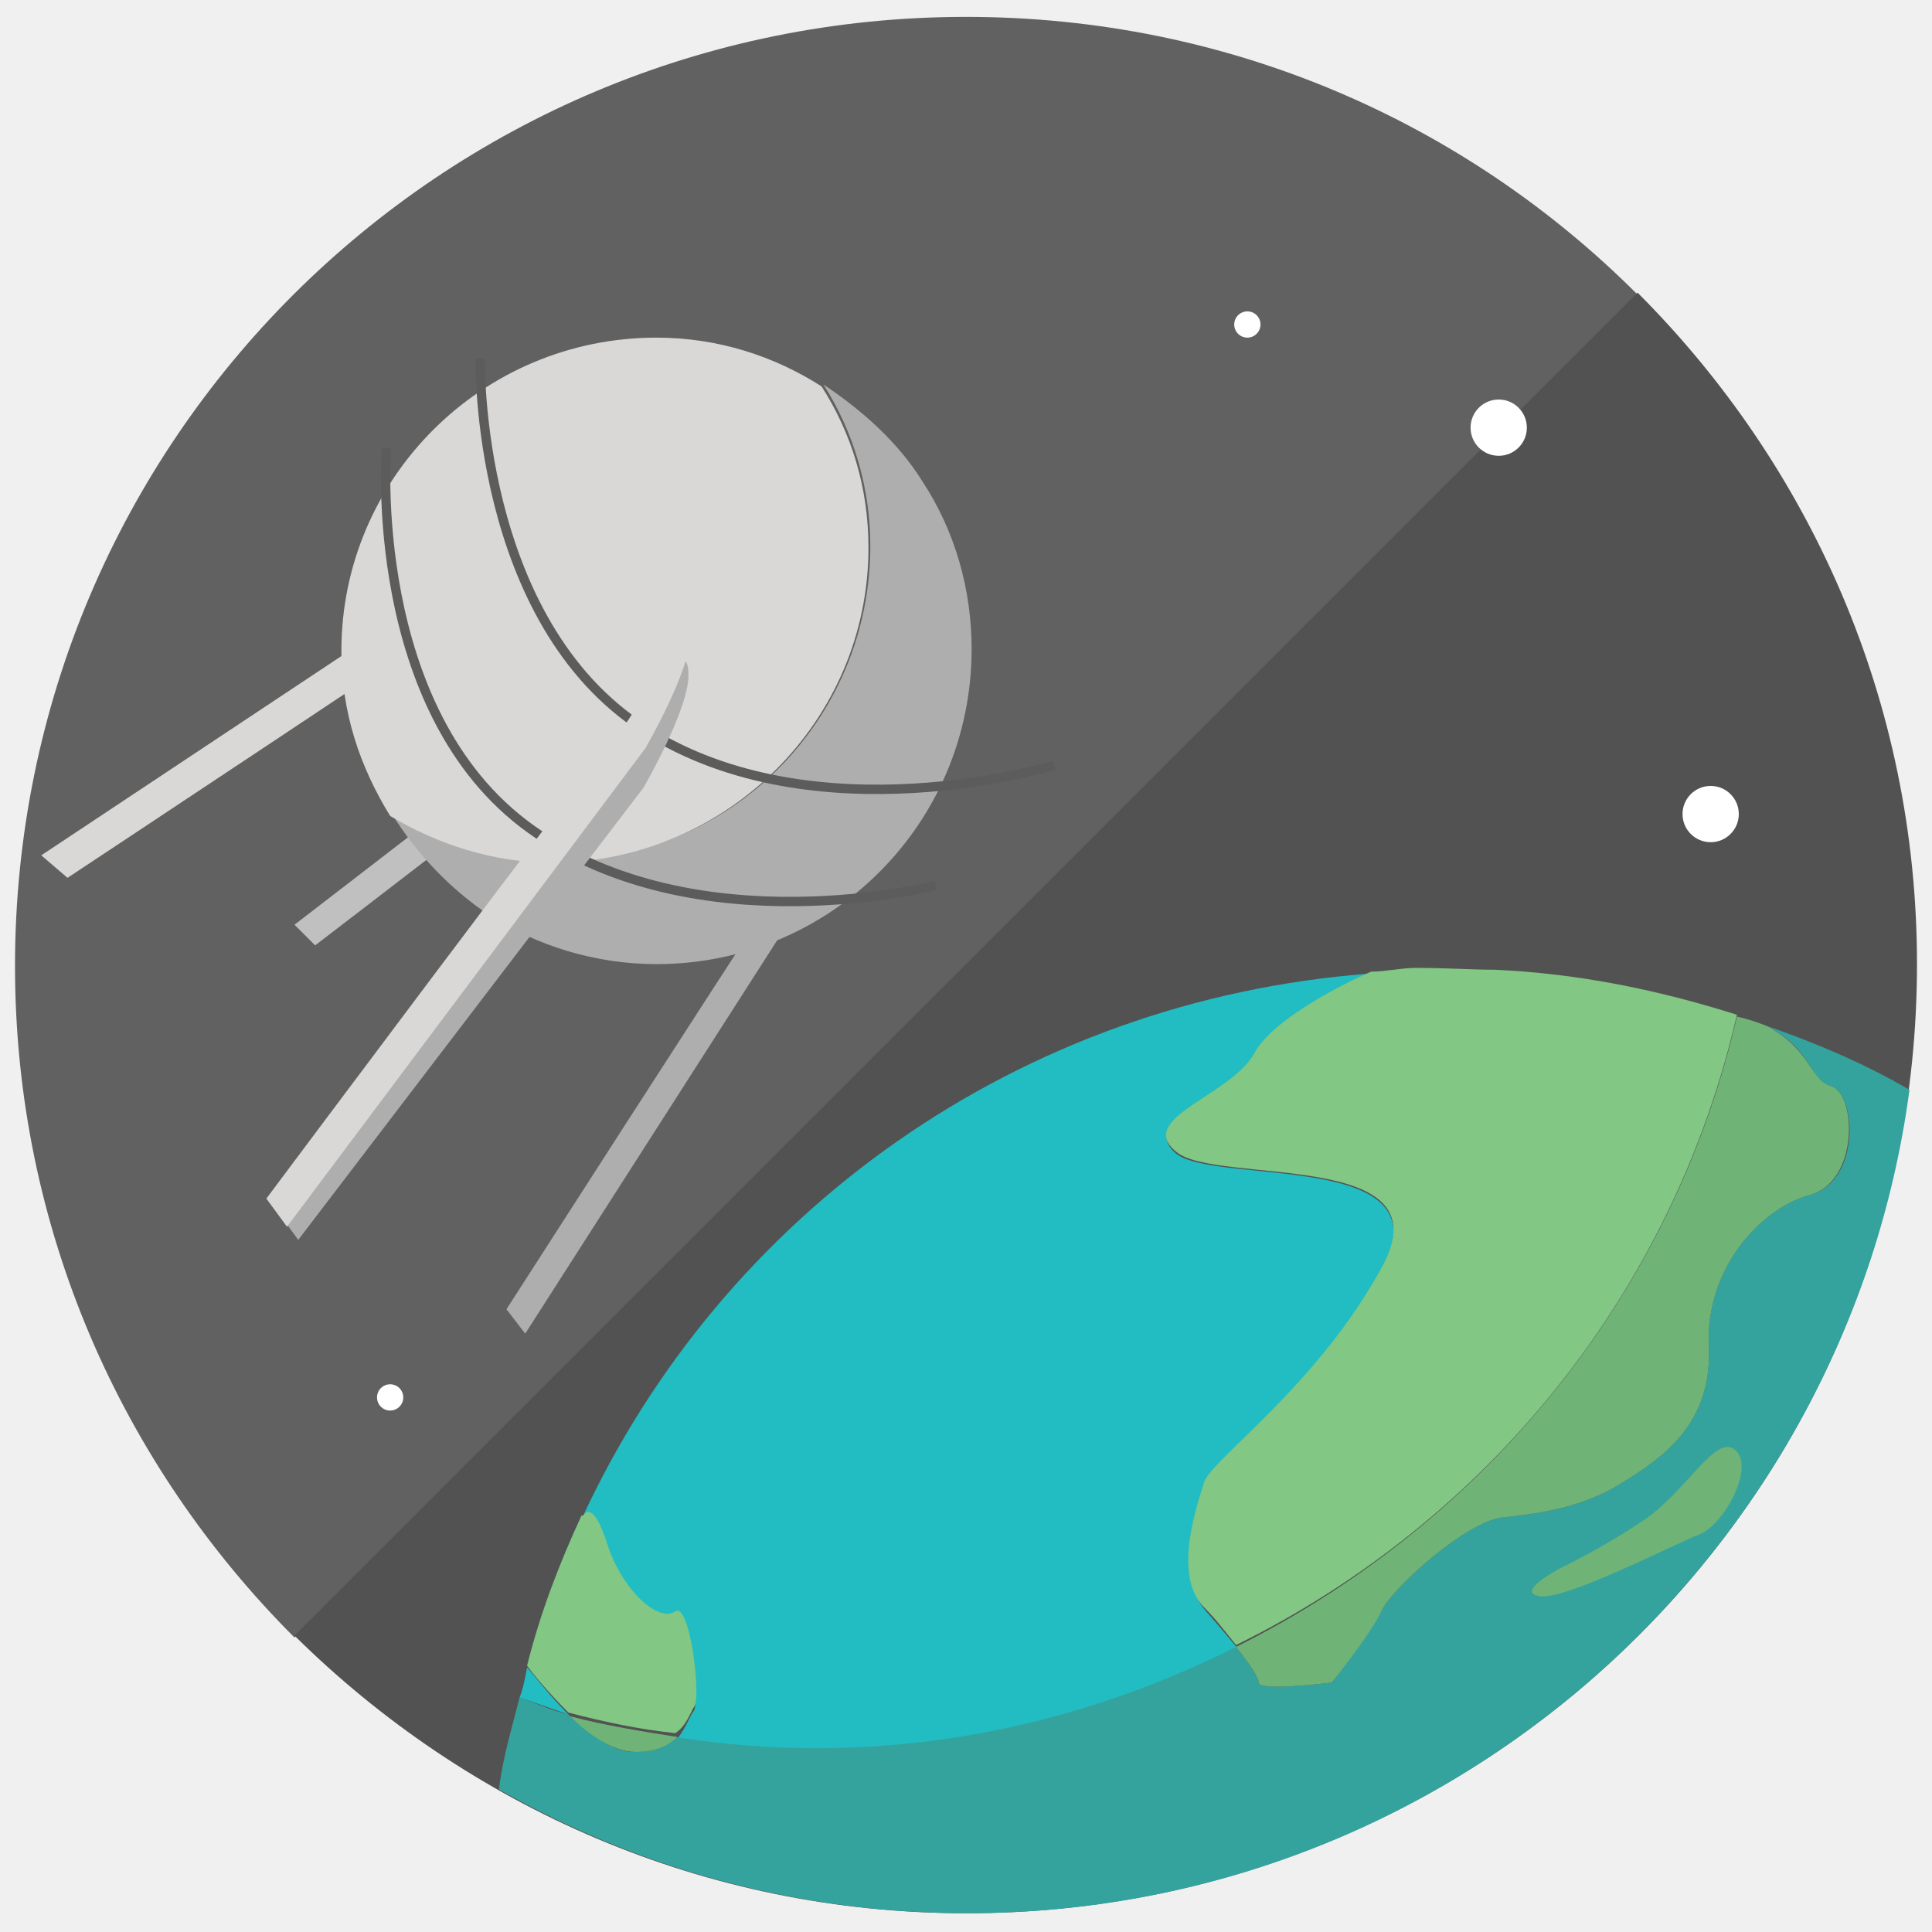
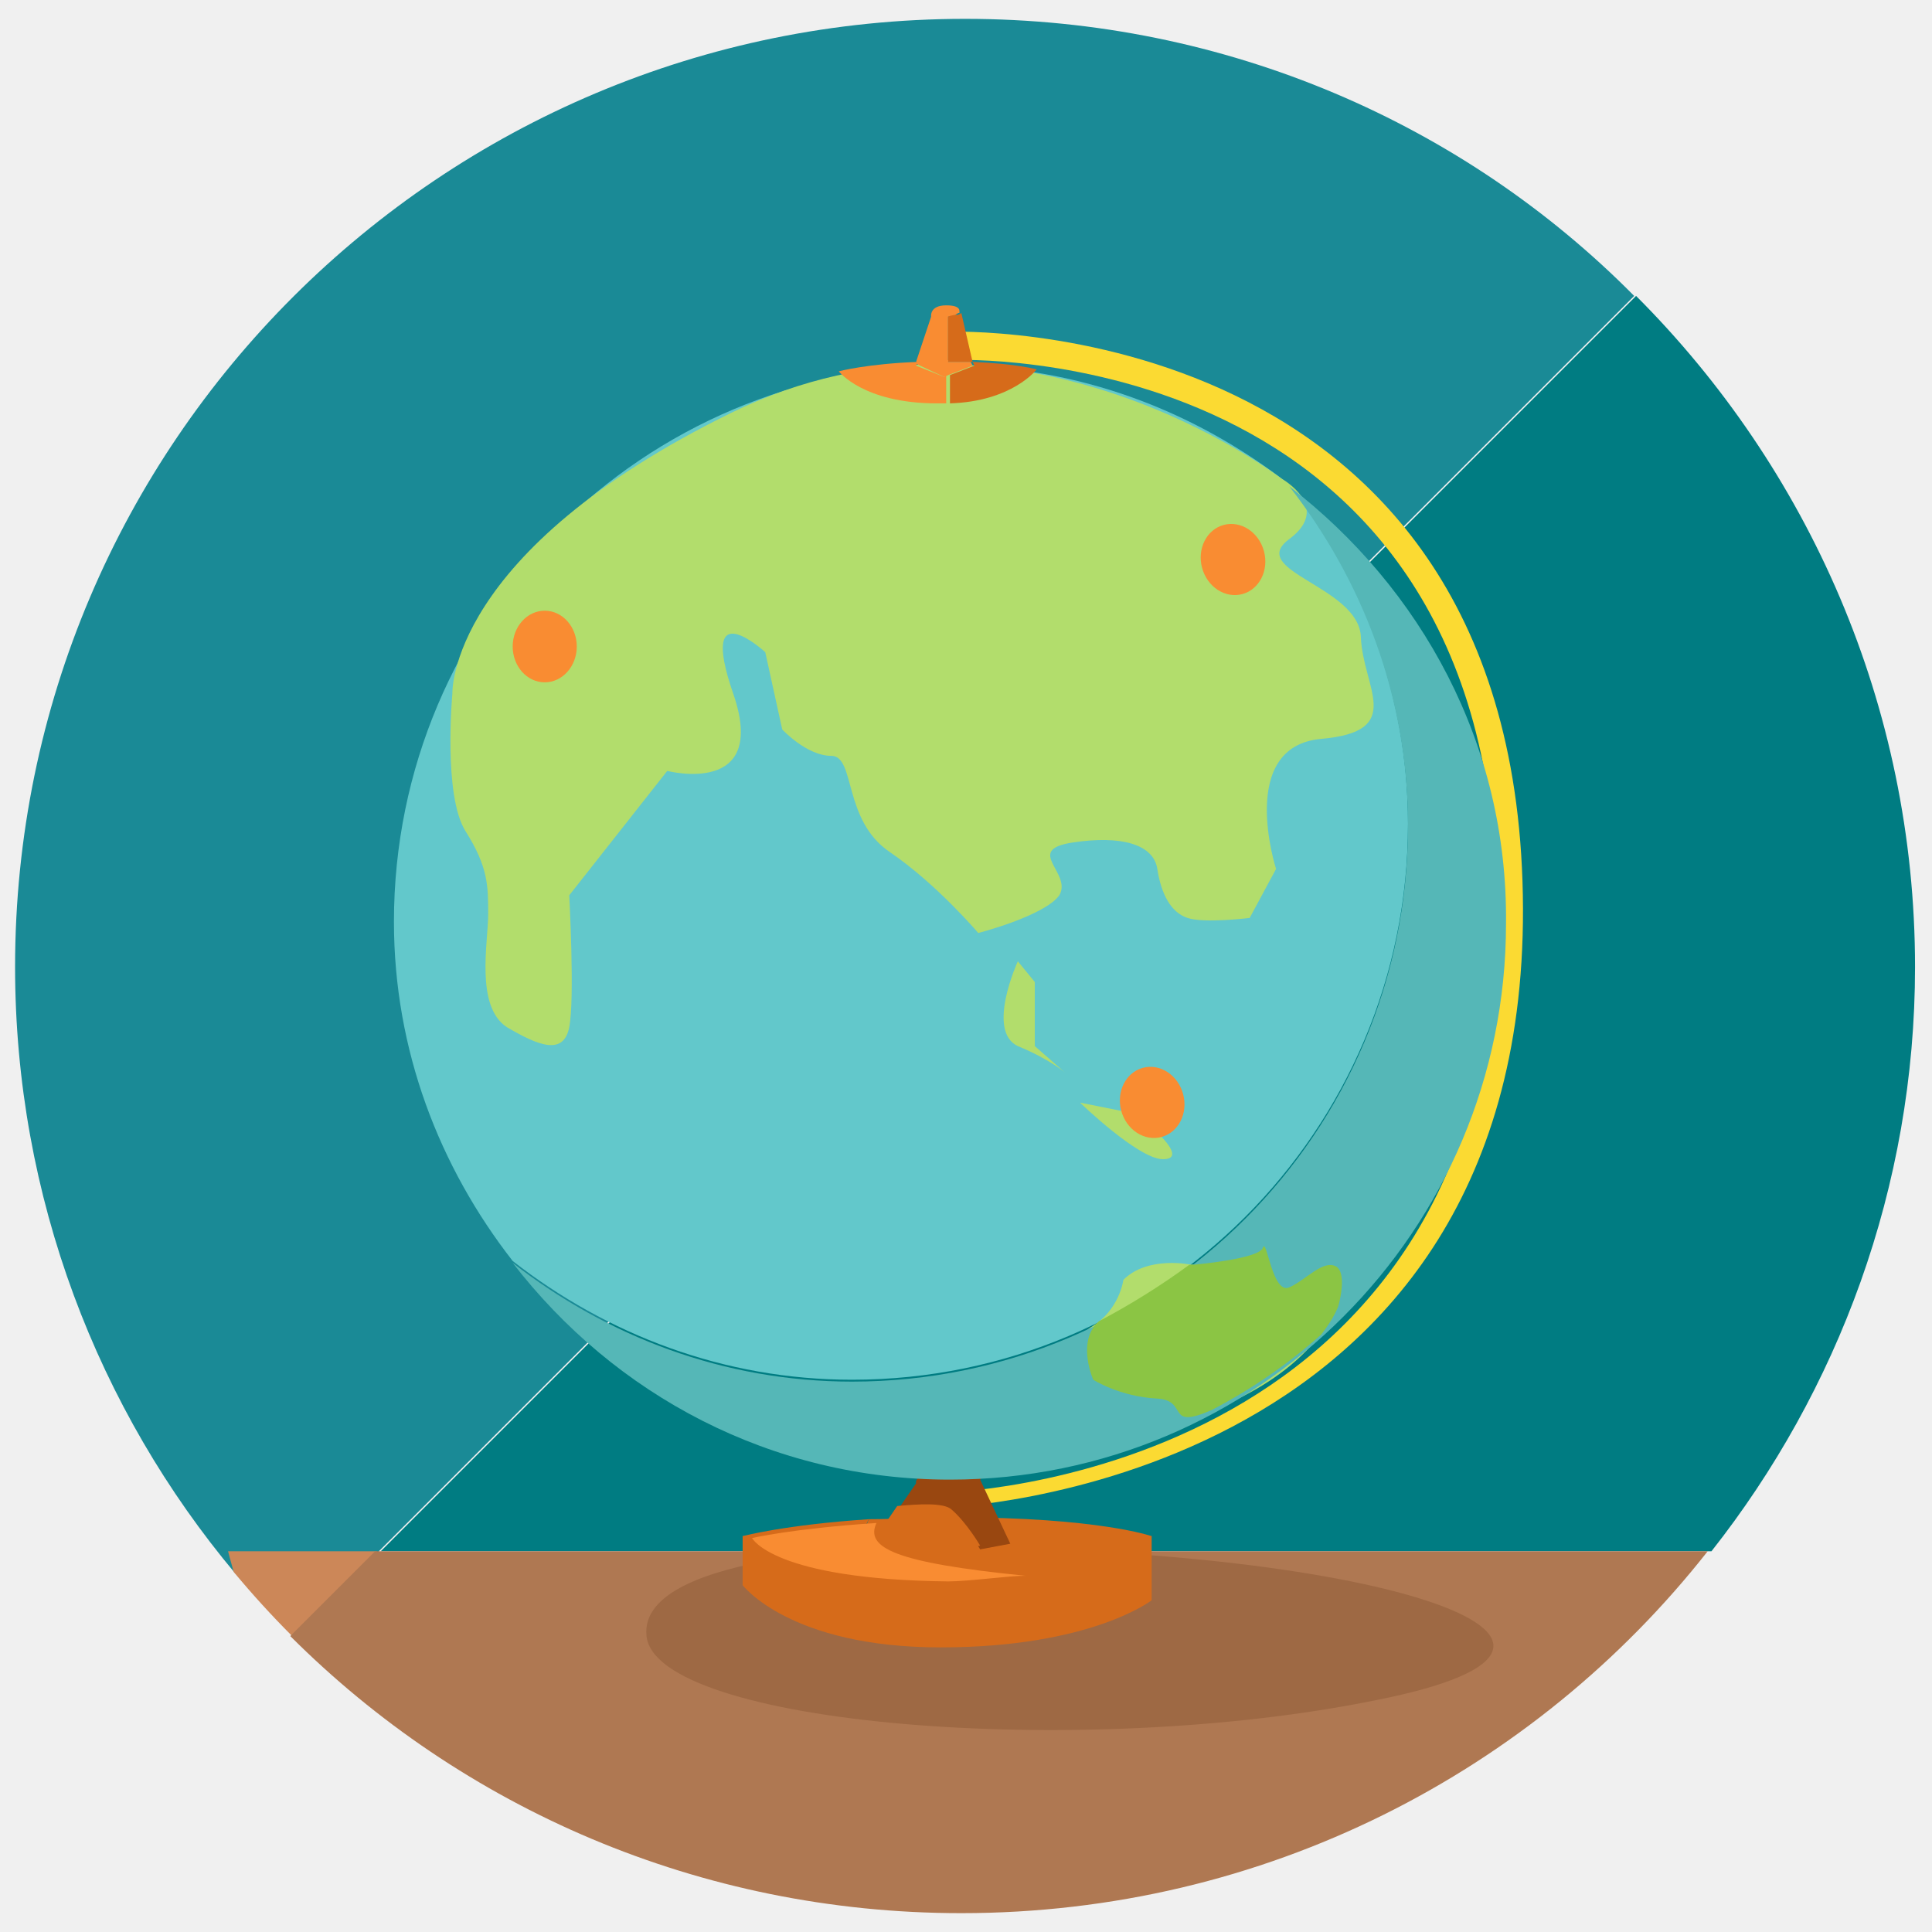
- <svg xmlns="http://www.w3.org/2000/svg" width="103px" height="103px" viewBox="0 0 103 103" version="1.1">
-   <defs />
-   <g id="Page-1" stroke="none" stroke-width="1" fill="none" fill-rule="evenodd">
-     <g id="Badge_Inner">
-       <g id="Group">
-         <g id="Shape">
-           <path d="M51.5,0.9 C23.5,0.9 0.8,23.5 0.8,51.5 C0.8,65.5 6.5,78.1 15.7,87.3 L87.3,15.7 C78.1,6.5 65.5,0.9 51.5,0.9 L51.5,0.9 Z" fill="#616161" />
-           <path d="M87.3,15.6 L15.7,87.2 C24.9,96.3 37.5,102 51.5,102 C79.5,102 102.2,79.4 102.2,51.4 C102.2,37.4 96.5,24.8 87.3,15.6 L87.3,15.6 Z" fill="#525252" />
-         </g>
-         <path d="M41.9,44.1 C41.9,44.1 42.1,46.7 40.7,48.6 C39.4,50.5 27,69.8 27,69.8 L28,71.1 L41.9,49.4 C41.9,49.4 43.7,45.6 43.6,44 C43.4,42.6 41.9,44.1 41.9,44.1 L41.9,44.1 Z" id="Shape" fill="#AEAEAE" />
-         <path d="M32.3,29.7 C32.3,29.7 29.4,29.5 27.3,31 C25.2,32.5 3.6,46.8 3.6,46.8 L2.2,45.6 L26.3,29.6 C26.3,29.6 30.5,27.5 32.3,27.7 C34,27.9 32.3,29.7 32.3,29.7 L32.3,29.7 Z" id="Shape" fill="#D9D8D7" />
-         <path d="M40.1,34.2 C40.1,34.2 37.7,34 36,35.5 C34.3,37 16.8,50.4 16.8,50.4 L15.7,49.3 L35.3,34.2 C35.3,34.2 38.7,32.2 40.2,32.4 C41.5,32.6 40.1,34.2 40.1,34.2 L40.1,34.2 Z" id="Shape" fill="#C1C0C0" />
-         <g transform="translate(18, 18)" id="Shape">
-           <path d="M31.2,7.7 C29.9,5.6 28,3.9 25.9,2.5 C27.5,5 28.4,8 28.4,11.1 C28.4,20.4 20.9,27.9 11.6,27.9 C8.4,27.9 5.4,26.9 2.9,25.4 C4.2,27.5 6,29.4 8.1,30.8 C10.6,32.4 13.7,33.4 17,33.4 C26.3,33.4 33.8,25.9 33.8,16.6 C33.8,13.4 32.9,10.3 31.2,7.7 L31.2,7.7 Z" fill="#AEAEAE" />
-           <path d="M28.3,11.2 C28.3,8 27.4,5.1 25.8,2.6 C23.3,1 20.3,0 17,0 C7.7,0 0.2,7.5 0.2,16.7 C0.2,20 1.2,22.9 2.8,25.5 C5.3,27 8.3,28 11.5,28 C20.8,27.9 28.3,20.4 28.3,11.2 L28.3,11.2 Z" fill="#D9D8D7" />
-         </g>
-         <path d="M85.7,82 C85.7,82 87.8,80.4 89.6,78.5 C91.5,76.6 92.3,73.2 93.6,73.9 C94.8,74.6 93.8,77.9 92.7,78.6 C91.5,79.3 86.4,83.5 85,83.5 C83.6,83.6 85.7,82 85.7,82 L85.7,82 Z" id="Shape" fill="#9BCF81" />
-         <circle id="Oval" fill="#FFFFFF" cx="91.2" cy="43.4" r="1.5" />
-         <circle id="Oval" fill="#FFFFFF" cx="79.9" cy="22.8" r="1.5" />
-         <circle id="Oval" fill="#FFFFFF" cx="66.5" cy="17.3" r="0.7" />
-         <circle id="Oval" fill="#FFFFFF" cx="20.8" cy="74.5" r="0.7" />
-         <g transform="translate(26, 51)" id="Shape">
-           <path d="M38.2,28.1 C38.6,26.8 44.3,22.9 47.7,16.6 C51.1,10.3 38.8,12.2 36.7,10.5 C34.6,8.7 39.7,7.5 40.9,5.2 C41.9,3.3 45.7,1.5 47.1,0.9 C28.3,2.3 12.5,13.7 5,30 L5.1,30 C5.1,30 5.6,29.1 6.4,31.6 C7.2,34.2 9.2,35.6 10,35.1 C10.8,34.5 11.3,39.7 11,40.2 C10.8,40.4 10.6,41.1 10.1,41.7 C12.5,42.1 15,42.3 17.6,42.3 C25.7,42.3 33.2,40.2 40,36.9 C39.5,36.3 39,35.7 38.3,34.9 C36.6,33 37.8,29.4 38.2,28.1 L38.2,28.1 Z" fill="#21BDC2" />
-           <path d="M68.2,3.7 C70.7,5 70.5,6.7 71.6,6.9 C73,7.3 73.2,12 70.5,12.7 C67.9,13.4 64.9,16.6 65.1,20.8 C65.3,25 62.5,26.8 60.4,28.1 C58.3,29.4 56,29.7 54.1,29.9 C52.2,30.1 48.3,33.6 47.7,34.8 C47.1,36 45,38.7 45,38.7 C45,38.7 41.1,39.2 41.1,38.7 C41.1,38.4 40.6,37.7 39.9,36.8 C33.1,40.2 25.6,42.2 17.5,42.2 C15,42.2 12.5,42 10,41.6 C9.6,42.1 9,42.4 7.8,42.4 C6.6,42.4 5.4,41.4 4.3,40.4 C3.4,40.2 2.6,39.8 1.7,39.5 C1.3,41.1 0.8,42.7 0.6,44.4 C8,48.6 16.5,51 25.6,51 C51.3,51 72.5,31.8 75.8,7.1 C73.4,5.7 70.8,4.6 68.2,3.7 L68.2,3.7 Z" fill="#35A39D" />
-           <path d="M2.1,37.9 C2,38.4 1.9,39 1.7,39.5 C2.6,39.8 3.4,40.1 4.3,40.4 C3.2,39.3 2.4,38.2 2.1,37.9 L2.1,37.9 Z" fill="#21BDC2" />
-           <path d="M39.9,36.8 C40.6,37.7 41.1,38.4 41.1,38.7 C41.1,39.2 45,38.7 45,38.7 C45,38.7 47.1,36.1 47.7,34.8 C48.3,33.6 52.2,30.1 54.1,29.9 C56,29.7 58.3,29.4 60.4,28.1 C62.5,26.8 65.3,25 65.1,20.8 C64.9,16.6 67.9,13.4 70.5,12.7 C73.1,12 73,7.3 71.6,6.9 C70.5,6.6 70.6,5 68.2,3.7 C67.7,3.5 67.1,3.3 66.6,3.2 C63.2,17.9 53.3,30.1 39.9,36.8 L39.9,36.8 Z" fill="#70B376" />
-           <path d="M66.6,3.1 C62.5,1.8 58.2,0.9 53.7,0.7 C52.5,0.7 51.1,0.6 49.5,0.6 C48.7,0.6 47.9,0.8 47.1,0.8 C45.7,1.4 41.9,3.3 40.9,5.1 C39.7,7.4 34.5,8.6 36.7,10.4 C38.8,12.2 51.1,10.2 47.7,16.5 C44.3,22.8 38.7,26.7 38.2,28 C37.8,29.3 36.5,33 38.2,34.7 C38.9,35.4 39.4,36.1 39.9,36.7 C53.3,30.1 63.2,17.9 66.6,3.1 L66.6,3.1 Z" fill="#82C783" />
-           <path d="M7.9,42.4 C9.1,42.4 9.7,42 10.1,41.6 C8.2,41.3 6.3,41 4.4,40.5 C5.4,41.5 6.7,42.4 7.9,42.4 L7.9,42.4 Z" fill="#70B376" />
-           <path d="M11,40 C11.4,39.6 10.8,34.4 10,34.9 C9.2,35.5 7.3,34 6.4,31.4 C5.6,28.8 5.1,29.8 5.1,29.8 C5.1,29.8 5.1,29.8 5,29.8 C3.8,32.4 2.8,35 2.1,37.8 C2.3,38.1 3.2,39.2 4.3,40.3 C6.2,40.8 8.1,41.2 10,41.4 C10.6,41 10.8,40.3 11,40 L11,40 Z" fill="#82C783" />
-         </g>
-         <path d="M20.6,23.9 C20.6,23.9 19.5,37.9 28.3,44.2 C37.1,50.5 49.9,47.2 49.9,47.2" id="Shape" stroke="#5C5C5C" stroke-width="0.5" />
-         <path d="M25.6,19.1 C25.6,19.1 25.3,33.1 34.4,38.9 C43.5,44.7 56.2,40.8 56.2,40.8" id="Shape" stroke="#5C5C5C" stroke-width="0.5" />
-         <path d="M83.2,83.6 C83.2,83.6 85.5,82.5 87.7,81 C89.9,79.5 91.5,76.4 92.5,77.3 C93.6,78.2 91.9,81.3 90.6,81.8 C89.3,82.3 83.5,85.3 82.1,85.1 C80.7,84.9 83.2,83.6 83.2,83.6 L83.2,83.6 Z" id="Shape" fill="#70B376" />
-         <path d="M34.8,35.8 C34.8,35.8 34.8,38.9 33,41 C31.2,43 14.8,64.6 14.8,64.6 L15.9,66.1 L34.3,42 C34.3,42 36.8,37.7 36.7,35.9 C36.7,34.1 34.8,35.8 34.8,35.8 L34.8,35.8 Z" id="Shape" fill="#AEAEAE" />
-         <path d="M34.9,33.7 C34.9,33.7 34.9,36.8 33.1,38.9 C31.3,41 14.2,63.9 14.2,63.9 L15.3,65.4 L34.4,39.9 C34.4,39.9 36.9,35.6 36.8,33.8 C36.8,32 34.9,33.7 34.9,33.7 L34.9,33.7 Z" id="Shape" fill="#D9D8D7" />
-       </g>
-     </g>
+ <svg xmlns="http://www.w3.org/2000/svg" version="1.1" id="Layer_1" x="0px" y="0px" viewBox="-138.1 345 102.5 102.5" style="enable-background:new -138.1 345 102.5 102.5;" xml:space="preserve">
+   <style type="text/css">
+ 	.st0{fill:#1A8A96;}
+ 	.st1{fill:#007C82;}
+ 	.st2{fill:#CC8758;}
+ 	.st3{fill:#AF7852;}
+ 	.st4{fill:#9E6944;}
+ 	.st5{fill:#FBDA32;}
+ 	.st6{fill:#D66B1A;}
+ 	.st7{fill:#62C8CB;}
+ 	.st8{fill:#B2DD6C;}
+ 	.st9{fill:#994710;}
+ 	.st10{fill:#55B7B7;}
+ 	.st11{fill:#8BC544;}
+ 	.st12{fill:#F98C32;}
+ </style>
+   <path class="st0" d="M-118,427.3l66.6-66.6C-60.4,351.6-73,346-86.9,346c-27.8,0-50.4,22.5-50.4,50.3c0,12.2,4.4,23.5,11.7,32.2  c-0.2-0.7-0.3-1.1-0.3-1.1H-118z" />
+   <path class="st1" d="M-47.3,427.3c6.7-8.5,10.8-19.3,10.8-31c0-13.9-5.7-26.5-14.8-35.6l-66.6,66.6H-47.3z" />
+   <path class="st2" d="M-118.1,427.3h-7.9c0,0,0.1,0.4,0.3,1.1c1,1.2,2,2.3,3.1,3.4L-118.1,427.3z" />
+   <path class="st3" d="M-122.7,431.8c9.1,9.1,21.7,14.7,35.6,14.7c16.1,0,30.4-7.5,39.6-19.2h-70.7L-122.7,431.8z" />
+   <path class="st4" d="M-89.7,427.1c0,0-14.6,0.1-14.1,4.7c0.5,4.7,23,6.6,38.7,3.4C-49.4,432.1-65.5,426.9-89.7,427.1z" />
+   <path class="st5" d="M-87.8,362.6c0,0,30.4-1.2,30.5,30.6c0.1,30.9-30.9,31.8-30.9,31.8v-0.8c0,0,29.5-0.5,29.5-30.9  s-28.8-29.2-28.8-29.2L-87.8,362.6z" />
+   <path class="st6" d="M-98.7,426.5v2.6c0,0,2.5,3.3,10.5,3.3s11.2-2.5,11.2-2.5v-3.4H-98.7z" />
+   <g>
+     <path class="st7" d="M-63.4,388.7c0-6.8-2.4-13-6.3-18c-5-3.9-11.2-6.3-18-6.3c-16.3,0-29.5,13.2-29.5,29.5c0,6.8,2.4,13,6.3,18   c5,3.9,11.2,6.3,18,6.3C-76.6,418.2-63.4,405-63.4,388.7z" />
  </g>
+   <path class="st8" d="M-114.1,381.8c0,0-0.5,5.4,0.7,7.3c1.2,1.9,1.2,2.9,1.2,4.4c0,1.5-0.7,4.9,1,6c1.7,1,3,1.5,3.3,0  c0.3-1.5,0-7,0-7l5.2-6.6c0,0,5.4,1.4,3.5-4.1s1.7-2.2,1.7-2.2l0.9,4.1c0,0,1.3,1.4,2.6,1.4c1.3,0,0.6,3.4,3.1,5.1  c2.5,1.7,4.7,4.3,4.7,4.3s3.5-0.9,4.3-2c0.7-1.2-1.9-2.4,0.7-2.8s4.3,0.1,4.5,1.4s0.7,2.3,1.6,2.6s3.3,0,3.3,0l1.4-2.6  c0,0-2.1-6.5,2.4-6.9c4.5-0.4,2.2-2.7,2.1-5.4c-0.1-2.7-6.1-3.5-3.8-5.2c2.3-1.7-0.4-3.2-0.4-3.2s-14.1-10.9-29.2-3.5  S-114.1,381.8-114.1,381.8z" />
+   <path class="st8" d="M-84.1,396c0,0-1.7,3.7,0,4.5c1.7,0.7,2.5,1.4,2.5,1.4l-1.6-1.4v-3.4L-84.1,396z" />
+   <path class="st8" d="M-80.8,403.5c0,0,3.1,3,4.4,3s-0.4-1.5-0.4-1.5l-1.5-1L-80.8,403.5z" />
+   <path class="st8" d="M-78.5,412.9c1.3-1.3,3.6-0.8,3.6-0.8s3.5-0.3,3.7-0.9s0.5,2.5,1.4,2.1c0.9-0.4,1.8-1.5,2.5-1.1  c0.7,0.4,0,2.3,0,2.3s-0.9,2.7-5.3,4.8c-4.4,2.2-2.3,0.1-4.3,0c-2-0.1-3.4-1-3.4-1s-1.1-2.2,0.1-2.9  C-78.7,414.5-78.5,412.9-78.5,412.9z" />
+   <g>
+     <path class="st6" d="M-77,426.5c0,0-2.8-1-10.5-1c-1.7,0-3.2,0.1-4.5,0.1c-0.6,1.2,0,2.9,7.5,3.3C-77.3,428.4-77,426.5-77,426.5z" />
+     <path class="st6" d="M-92,425.6c-4.5,0.3-6.7,0.9-6.7,0.9s1.1,2.5,11.2,2.5c1.1,0,2.1,0,3-0.1C-92.1,428.5-92.7,426.8-92,425.6z" />
+   </g>
+   <g>
+     <path class="st9" d="M-90.4,425l0.9-1.3c0,0-0.2-0.7,1.9-0.7c2.2,0,1.5,0.5,1.5,0.5l1.6,3.4l-1.6,0.3c0,0-0.7-1.2-1.5-1.9   C-88,424.7-89.3,424.8-90.4,425z" />
+   </g>
+   <path class="st6" d="M-90.5,424.9l-1.3,1.9l3.7,0.7l2-0.5c0,0-0.7-1.2-1.5-1.9C-88,424.7-89.4,424.8-90.5,424.9z" />
+   <path class="st10" d="M-69.7,370.8c3.9,5,6.3,11.2,6.3,18c0,16.3-13.2,29.5-29.5,29.5c-6.8,0-13-2.4-18-6.3  c5.4,7,13.7,11.5,23.2,11.5c16.3,0,29.5-13.2,29.5-29.5C-58.1,384.5-62.7,376.2-69.7,370.8z" />
+   <g>
+     <path class="st11" d="M-67.2,412.2c-0.7-0.4-1.6,0.7-2.5,1.1c-0.9,0.4-1.2-2.7-1.4-2.1s-3.7,0.9-3.7,0.9s-0.1,0-0.2,0   c-1.5,1.1-3.1,2.1-4.8,3c-0.1,0.1-0.1,0.1-0.2,0.2c-0.9,1.1-0.1,2.9-0.1,2.9s1.4,0.9,3.4,1c1.7,0.1,0.4,1.7,2.9,0.6   c2.1-1.1,4-2.4,5.8-4c0.7-0.9,0.9-1.5,0.9-1.5S-66.6,412.6-67.2,412.2z" />
+   </g>
+   <g>
+     <path class="st12" d="M-91.6,425.8c-4.5,0.3-6.6,0.8-6.6,0.8s1.1,2.2,10.4,2.3c1.1,0,3.2-0.3,4.1-0.3   C-90.7,427.9-92.2,427.1-91.6,425.8z" />
+   </g>
+   <g>
+     <path class="st12" d="M-88,365l-1.5-0.6l0.1-0.2c-2.7,0.1-4.2,0.5-4.2,0.5s1.3,1.7,5.2,1.7c0.2,0,0.3,0,0.5,0v-1.5L-88,365z" />
+     <path class="st6" d="M-83.1,364.6c0,0-1-0.3-3.4-0.4l0.1,0.2l-1.3,0.5v1.5C-84.4,366.3-83.1,364.6-83.1,364.6z" />
+     <path class="st12" d="M-87.8,364.2v-2.4c0,0,0.3,0,0.4-0.1c0,0,0.1-0.1,0.2-0.1c0-0.1,0.1-0.4-0.7-0.4c-0.9,0-0.8,0.6-0.8,0.6   l-0.8,2.4c0.4,0,0.8,0,1.3,0C-88,364.2-87.9,364.2-87.8,364.2z" />
+     <path class="st6" d="M-87.8,361.8v2.4c0.5,0,0.9,0,1.3,0l-0.6-2.6c0,0,0,0,0,0c-0.1,0.1-0.2,0.1-0.2,0.1   C-87.6,361.7-87.8,361.8-87.8,361.8z" />
+     <path class="st12" d="M-87.8,364.9l1.3-0.5l-0.1-0.2c-0.4,0-0.8,0-1.3,0V364.9z" />
+     <path class="st12" d="M-88,365l0.2-0.1v-0.8c-0.1,0-0.2,0-0.3,0c-0.5,0-0.9,0-1.3,0l-0.1,0.2L-88,365z" />
+   </g>
+   <ellipse class="st12" cx="-109.2" cy="379.3" rx="1.7" ry="1.9" />
+   <ellipse transform="matrix(0.9656 -0.26 0.26 0.9656 -99.9068 -6.028)" class="st12" cx="-72.7" cy="374.7" rx="1.7" ry="1.9" />
+   <ellipse transform="matrix(0.9656 -0.26 0.26 0.9656 -107.5312 -6.1526)" class="st12" cx="-77" cy="403.5" rx="1.7" ry="1.9" />
</svg>
